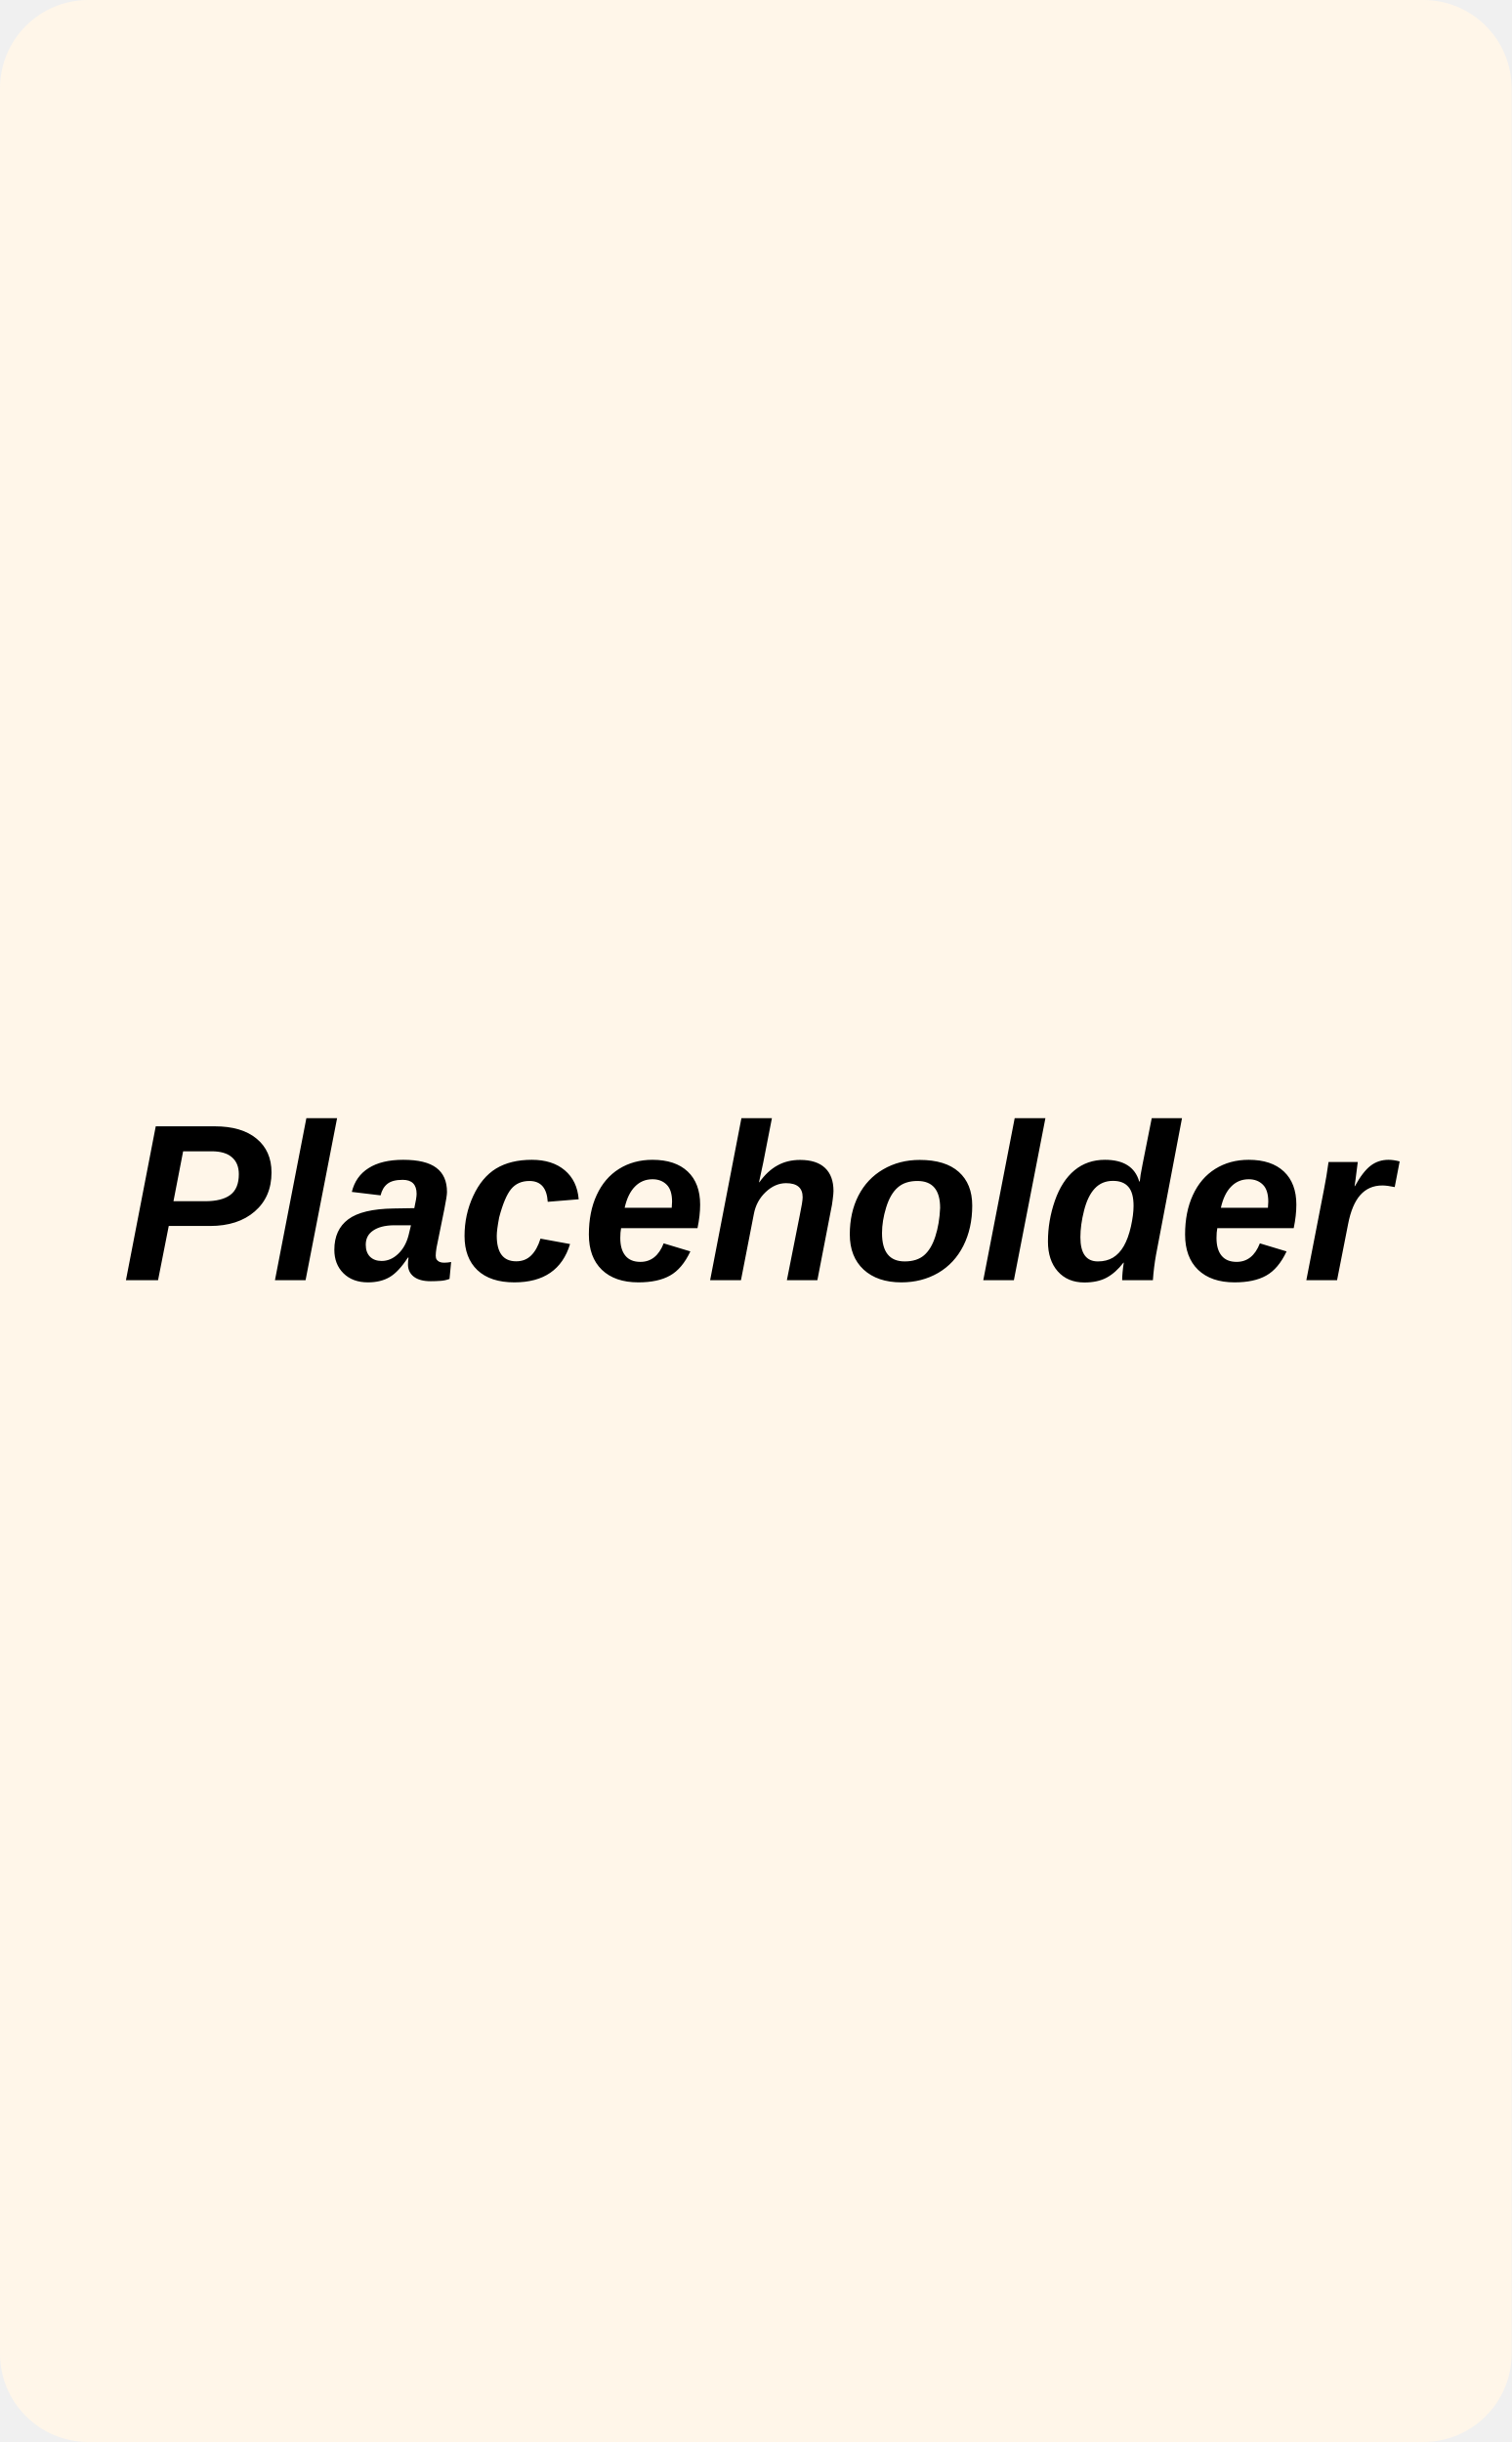
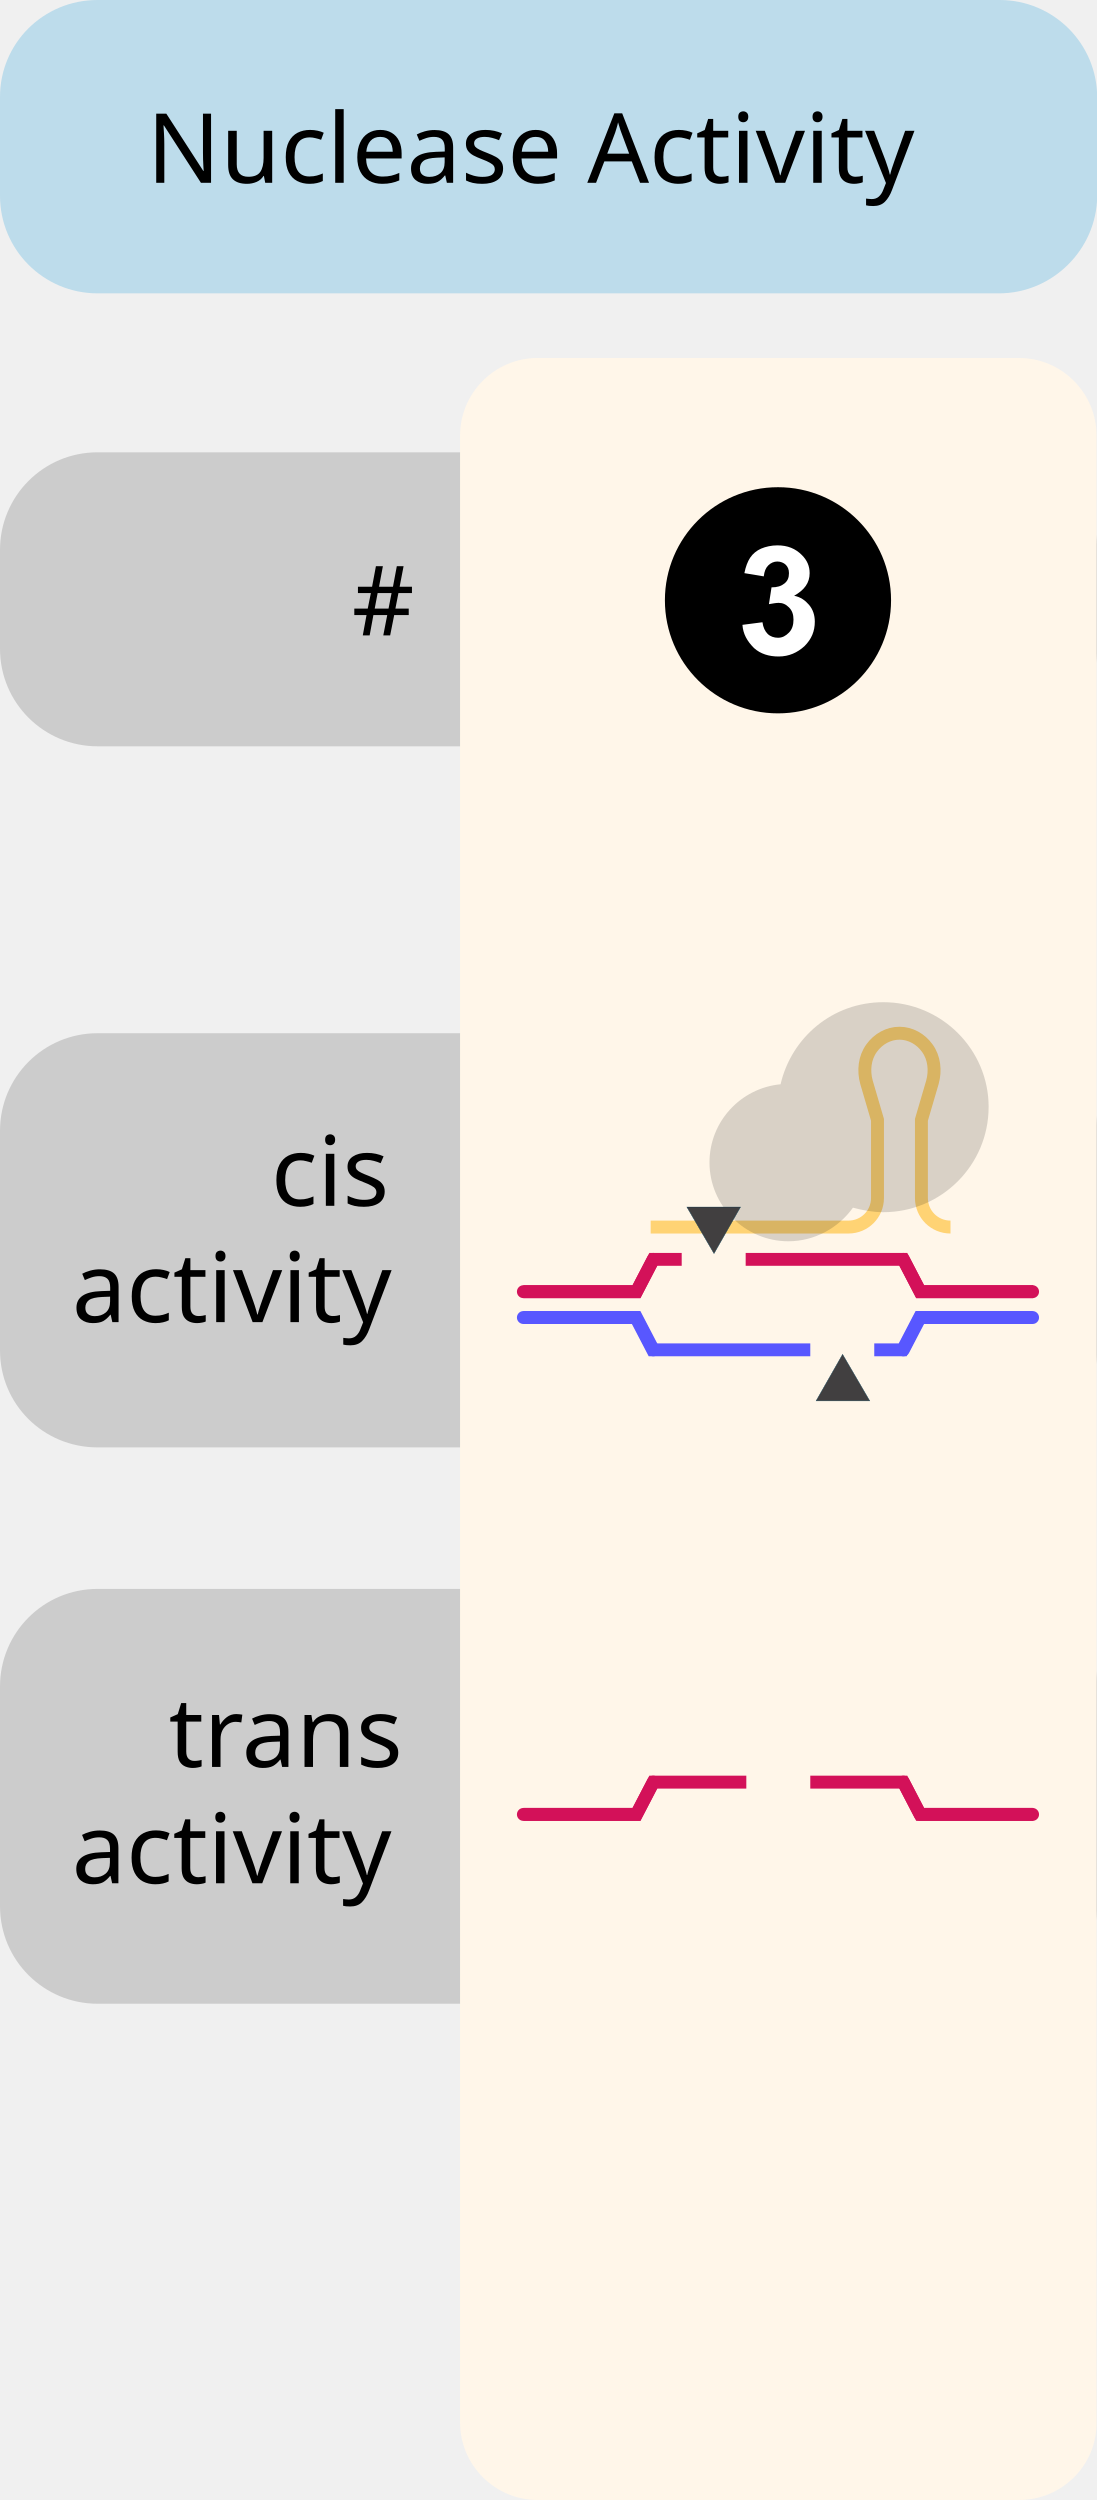
- <svg xmlns="http://www.w3.org/2000/svg" id="Layer_2" data-name="Layer 2" viewBox="0 0 205.26 331.57">
-   <defs>
-     <style>
-       .cls-1 {
-         fill: #fff6e9;
-       }
- 
-       .cls-2 {
-         font-family: Arial-BoldItalicMT, Arial;
-         font-size: 30.36px;
-         font-style: italic;
-         font-weight: 700;
-       }
-     </style>
-   </defs>
-   <g id="Layer_1-2" data-name="Layer 1">
-     <rect class="cls-1" width="205.26" height="331.57" rx="12" ry="12" />
-     <text class="cls-2" transform="translate(16.57 173.82)">
-       <tspan x="0" y="0">Placeholder</tspan>
-     </text>
+ <svg xmlns="http://www.w3.org/2000/svg" version="1.1" id="Layer_1" x="0px" y="0px" viewBox="0 0 169.7 386.9" style="enable-background:new 0 0 169.7 386.9;" xml:space="preserve">
+   <style type="text/css">
+ 	.st0{fill:#31CAFD;}
+ 	.st1{fill:#AAB8F1;}
+ 	.st2{fill:#A2B8FF;}
+ 	.st3{fill:#00CEDE;}
+ 	.st4{fill:#FF0A00;}
+ 	.st5{fill:#BEBEBE;}
+ 	.st6{fill:#8F7F1D;}
+ 	.st7{fill:#A17800;}
+ 	.st8{fill:#FE1600;}
+ 	.st9{fill:#C0BCBC;}
+ 	.st10{fill:#CFB7BE;}
+ 	.st11{fill:#BFBBC9;}
+ 	.st12{fill:url(#);}
+ 	.st13{fill:#5857FF;}
+ 	.st14{fill:#D31159;}
+ 	.st15{fill:#FFAF00;}
+ 	.st16{fill:#A09C9A;}
+ 	.st17{fill:#006CDE;}
+ 	.st18{fill:#6A6B7A;}
+ 	.st19{fill:#D6BD0F;}
+ 	.st20{fill:#A699AB;}
+ 	.st21{fill:#0072BF;}
+ 	.st22{fill:#80674E;}
+ 	.st23{fill:#F2B300;}
+ 	.st24{fill:#4DAAB8;}
+ 	.st25{fill:#007B83;}
+ 	.st26{fill:#D02A2A;}
+ 	.st27{fill:#FFA5AF;}
+ 	.st28{fill:#FFF7EA;}
+ 	.st29{fill:#FFF7EB;}
+ 	.st30{fill:#FFF6F5;}
+ 	.st31{fill:#FCFCFC;}
+ 	.st32{fill:#8B61FF;}
+ 	.st33{fill:#007AFE;}
+ 	.st34{fill:#0081DD;}
+ 	.st35{fill:#65838D;}
+ 	.st36{fill:#00FFB7;}
+ 	.st37{fill:#F0DFA8;}
+ 	.st38{fill:#FFD8C5;}
+ 	.st39{fill:#89F0FF;}
+ 	.st40{fill:#FFF6E9;}
+ 	.st41{fill:none;stroke:#FFAF00;stroke-width:2.814;stroke-miterlimit:10;}
+ 	.st42{opacity:0.15;}
+ 	.st43{fill:none;stroke:#D31159;stroke-width:2.814;stroke-miterlimit:10;}
+ 	.st44{fill:none;stroke:#5857FF;stroke-width:2.814;stroke-miterlimit:10;}
+ 	.st45{fill:none;stroke:#D31159;stroke-width:2.814;stroke-linecap:round;stroke-miterlimit:10;}
+ 	.st46{fill:none;stroke:#5857FF;stroke-width:2.814;stroke-linecap:round;stroke-miterlimit:10;}
+ 	.st47{fill:none;stroke:#D31159;stroke-width:2.814;stroke-linecap:round;stroke-linejoin:round;stroke-miterlimit:10;}
+ 	.st48{fill:none;stroke:#5857FF;stroke-width:2.814;stroke-linecap:round;stroke-linejoin:round;stroke-miterlimit:10;}
+ 	.st49{stroke:#000000;stroke-width:1.492;stroke-miterlimit:10;}
+ 	.st50{fill:#FFFFFF;}
+ 	.st51{fill:#BDDCEB;}
+ 	.st52{fill:none;stroke:#FFAF00;stroke-width:2.256;stroke-miterlimit:10;}
+ 	.st53{fill:none;stroke:#31CAFD;stroke-width:2.5;stroke-miterlimit:10;}
+ 	.st54{fill:none;stroke:#FFAF00;stroke-width:2.5;stroke-miterlimit:10;}
+ 	.st55{fill:none;stroke:#FF0A00;stroke-width:2.5;stroke-miterlimit:10;}
+ 	.st56{fill:none;stroke:#00FFB7;stroke-width:2.5;stroke-miterlimit:10;}
+ 	.st57{fill:none;stroke:#8B61FF;stroke-width:2.5;stroke-miterlimit:10;}
+ 	.st58{fill:none;stroke:#BEBEBE;stroke-width:2.5;stroke-miterlimit:10;}
+ 	.st59{fill:none;stroke:#FF0A00;stroke-width:4.5;stroke-miterlimit:10;}
+ 	.st60{fill:none;stroke:#BEBEBE;stroke-width:4.5;stroke-miterlimit:10;}
+ 	.st61{fill:none;stroke:#000000;stroke-width:2.5;stroke-miterlimit:10;}
+ 	.st62{fill:#413F40;stroke:#003953;stroke-width:5.431579e-02;stroke-miterlimit:10;}
+ 	.st63{fill:none;stroke:#D31159;stroke-width:2;stroke-miterlimit:10;}
+ 	.st64{fill:none;stroke:#5857FF;stroke-width:2;stroke-miterlimit:10;}
+ 	.st65{fill:none;stroke:#D31159;stroke-width:2;stroke-linecap:round;stroke-miterlimit:10;}
+ 	.st66{fill:none;stroke:#5857FF;stroke-width:2;stroke-linecap:round;stroke-miterlimit:10;}
+ 	.st67{fill:none;stroke:#D31159;stroke-width:2;stroke-linecap:round;stroke-linejoin:round;stroke-miterlimit:10;}
+ 	.st68{fill:none;stroke:#5857FF;stroke-width:2;stroke-linecap:round;stroke-linejoin:round;stroke-miterlimit:10;}
+ 	.st69{opacity:0.4;fill:none;stroke:#FFAF00;stroke-width:1.716;stroke-miterlimit:10;}
+ 	.st70{opacity:0.5;fill:none;stroke:#FFAF00;stroke-width:2;stroke-miterlimit:10;}
+ 	.st71{fill:none;stroke:url(#);stroke-width:2;stroke-miterlimit:10;}
+ 	.st72{fill:none;stroke:url(#);stroke-width:2;stroke-linecap:round;stroke-miterlimit:10;}
+ 	.st73{fill:none;stroke:url(#);stroke-width:2;stroke-linecap:round;stroke-linejoin:round;stroke-miterlimit:10;}
+ 	.st74{opacity:0.25;}
+ 	.st75{fill:none;stroke:#003953;stroke-width:2;stroke-miterlimit:10;}
+ 	.st76{fill:none;stroke:#003953;stroke-width:2;stroke-linecap:round;stroke-miterlimit:10;}
+ 	.st77{font-family:'Arial-BoldMT';}
+ 	.st78{font-size:15px;}
+ 	.st79{fill:none;stroke:url(#);stroke-width:2.814;stroke-miterlimit:10;}
+ 	.st80{fill:none;stroke:url(#);stroke-width:2.814;stroke-linecap:round;stroke-miterlimit:10;}
+ 	.st81{fill:none;stroke:url(#);stroke-width:2.814;stroke-linecap:round;stroke-linejoin:round;stroke-miterlimit:10;}
+ 	.st82{fill:none;stroke:#000000;stroke-width:3;stroke-miterlimit:10;}
+ 	.st83{fill:none;}
+ </style>
+   <g class="st42">
+     <path d="M154.6,115.5H15.1c-8.3,0-15.1-6.7-15.1-15.1l0-15.3c0-8.3,6.7-15.1,15.1-15.1h139.6c8.3,0,15.1,6.7,15.1,15.1v15.3   C169.7,108.8,162.9,115.5,154.6,115.5z" />
+   </g>
+   <g class="st42">
+     <path d="M154.6,224H15.1C6.7,224,0,217.3,0,209l0-34c0-8.3,6.7-15.1,15.1-15.1h139.6c8.3,0,15.1,6.7,15.1,15.1v34   C169.7,217.3,162.9,224,154.6,224z" />
+   </g>
+   <g class="st42">
+     <path d="M154.6,310.1H15.1c-8.3,0-15.1-6.7-15.1-15.1l0-34c0-8.3,6.7-15.1,15.1-15.1h139.6c8.3,0,15.1,6.7,15.1,15.1v34   C169.7,303.4,162.9,310.1,154.6,310.1z" />
+   </g>
+   <g>
+     <g>
+       <text transform="matrix(1 0 0 1 26.1201 273.4553)">
+         <tspan x="0" y="0" class="st77 st78">trans</tspan>
+         <tspan x="-15" y="18" class="st77 st78">activity</tspan>
+       </text>
+     </g>
+     <g>
+       <text transform="matrix(1 0 0 1 54.4577 98.3327)" class="st77 st78">#</text>
+     </g>
+     <g>
+       <text transform="matrix(1 0 0 1 41.9477 186.6086)">
+         <tspan x="0" y="0" class="st77 st78">cis</tspan>
+         <tspan x="-30.8" y="18" class="st77 st78">activity</tspan>
+       </text>
+     </g>
+   </g>
+   <path class="st51" d="M154.6,45.4H15.1C6.7,45.4,0,38.6,0,30.3l0-15.3C0,6.7,6.7,0,15.1,0l139.6,0c8.3,0,15.1,6.7,15.1,15.1v15.3  C169.7,38.6,162.9,45.4,154.6,45.4z" />
+   <g>
+     <text transform="matrix(1 0 0 1 22.7246 28.2938)" class="st77 st78">Nuclease Activity</text>
+   </g>
+   <g>
+     <path class="st40" d="M157.7,386.9H83.2c-6.6,0-12-5.4-12-12V67.4c0-6.6,5.4-12,12-12h74.5c6.6,0,12,5.4,12,12v307.6   C169.7,381.6,164.3,386.9,157.7,386.9z" />
+     <g>
+       <g>
+         <path class="st70" d="M147.1,189.9c-2.5,0-4.5-2-4.5-4.5v-12.1l1.7-5.8c0.5-1.8,0.3-3.8-0.8-5.3c-1-1.4-2.6-2.3-4.3-2.3h0     c-1.7,0-3.3,0.9-4.3,2.3c-1.1,1.5-1.3,3.5-0.8,5.3l1.7,5.8v12.1c0,2.5-2,4.5-4.5,4.5h-30.6" />
+         <g class="st42">
+           <path d="M136.7,155.1c-7.8,0-14.2,5.4-15.9,12.7c-6.2,0.6-11,5.8-11,12.1c0,6.7,5.5,12.2,12.2,12.2c4.1,0,7.8-2.1,10-5.2      c1.5,0.4,3.1,0.7,4.7,0.7c9,0,16.3-7.3,16.3-16.3C153,162.4,145.7,155.1,136.7,155.1z" />
+         </g>
+       </g>
+       <g>
+         <polygon class="st62" points="110.5,194 114.6,186.8 106.3,186.8    " />
+         <polygon class="st62" points="130.4,209.6 126.3,216.8 134.6,216.8    " />
+         <g>
+           <path class="st63" d="M81,199.9h17.5l2.6-5l0,0l4.4,0" />
+           <path class="st63" d="M115.4,194.9l24.4,0l0,0l2.6,5h17.5" />
+           <path class="st64" d="M159.8,203.9h-17.5l-2.6,5l0,0l-4.4,0" />
+           <path class="st64" d="M125.4,208.9l-24.4,0l0,0l-2.6-5H81" />
+           <polyline class="st65" points="81,199.9 98.5,199.9 101.1,194.9     " />
+           <polyline class="st65" points="139.8,194.9 142.4,199.9 159.8,199.9     " />
+           <polyline class="st66" points="159.8,203.9 142.4,203.9 139.8,208.9     " />
+           <polyline class="st66" points="101.1,208.9 98.5,203.9 81,203.9     " />
+         </g>
+       </g>
+     </g>
+     <g>
+       <path class="st63" d="M81,280.8h17.5l2.6-5l0,0l14.4,0" />
+       <path class="st63" d="M125.4,275.8l14.4,0l0,0l2.6,5h17.5" />
+       <polyline class="st65" points="81,280.8 98.5,280.8 101.1,275.8   " />
+       <polyline class="st67" points="139.8,275.8 142.4,280.8 159.8,280.8   " />
+     </g>
+     <g>
+       <circle cx="120.4" cy="92.9" r="17.5" />
+       <path class="st50" d="M114.9,96.7l3.1-0.4c0.1,0.8,0.4,1.4,0.8,1.8c0.4,0.4,1,0.6,1.6,0.6c0.7,0,1.2-0.3,1.7-0.8    c0.5-0.5,0.7-1.2,0.7-2c0-0.8-0.2-1.4-0.7-1.9s-1-0.7-1.6-0.7c-0.4,0-0.9,0.1-1.5,0.2l0.4-2.6c0.9,0,1.5-0.2,2-0.6    c0.5-0.4,0.7-0.9,0.7-1.6c0-0.6-0.2-1-0.5-1.3c-0.3-0.3-0.8-0.5-1.3-0.5c-0.5,0-1,0.2-1.4,0.6c-0.4,0.4-0.6,0.9-0.7,1.7l-3-0.5    c0.2-1,0.5-1.8,0.9-2.4c0.4-0.6,1-1.1,1.7-1.4c0.7-0.3,1.6-0.5,2.5-0.5c1.6,0,2.8,0.5,3.8,1.5c0.8,0.8,1.2,1.7,1.2,2.8    c0,1.5-0.8,2.6-2.4,3.5c1,0.2,1.7,0.7,2.3,1.4c0.6,0.7,0.9,1.6,0.9,2.6c0,1.5-0.5,2.7-1.6,3.8c-1.1,1-2.4,1.6-4,1.6    c-1.5,0-2.8-0.4-3.8-1.3C115.6,99.2,115,98.1,114.9,96.7z" />
+     </g>
  </g>
</svg>
